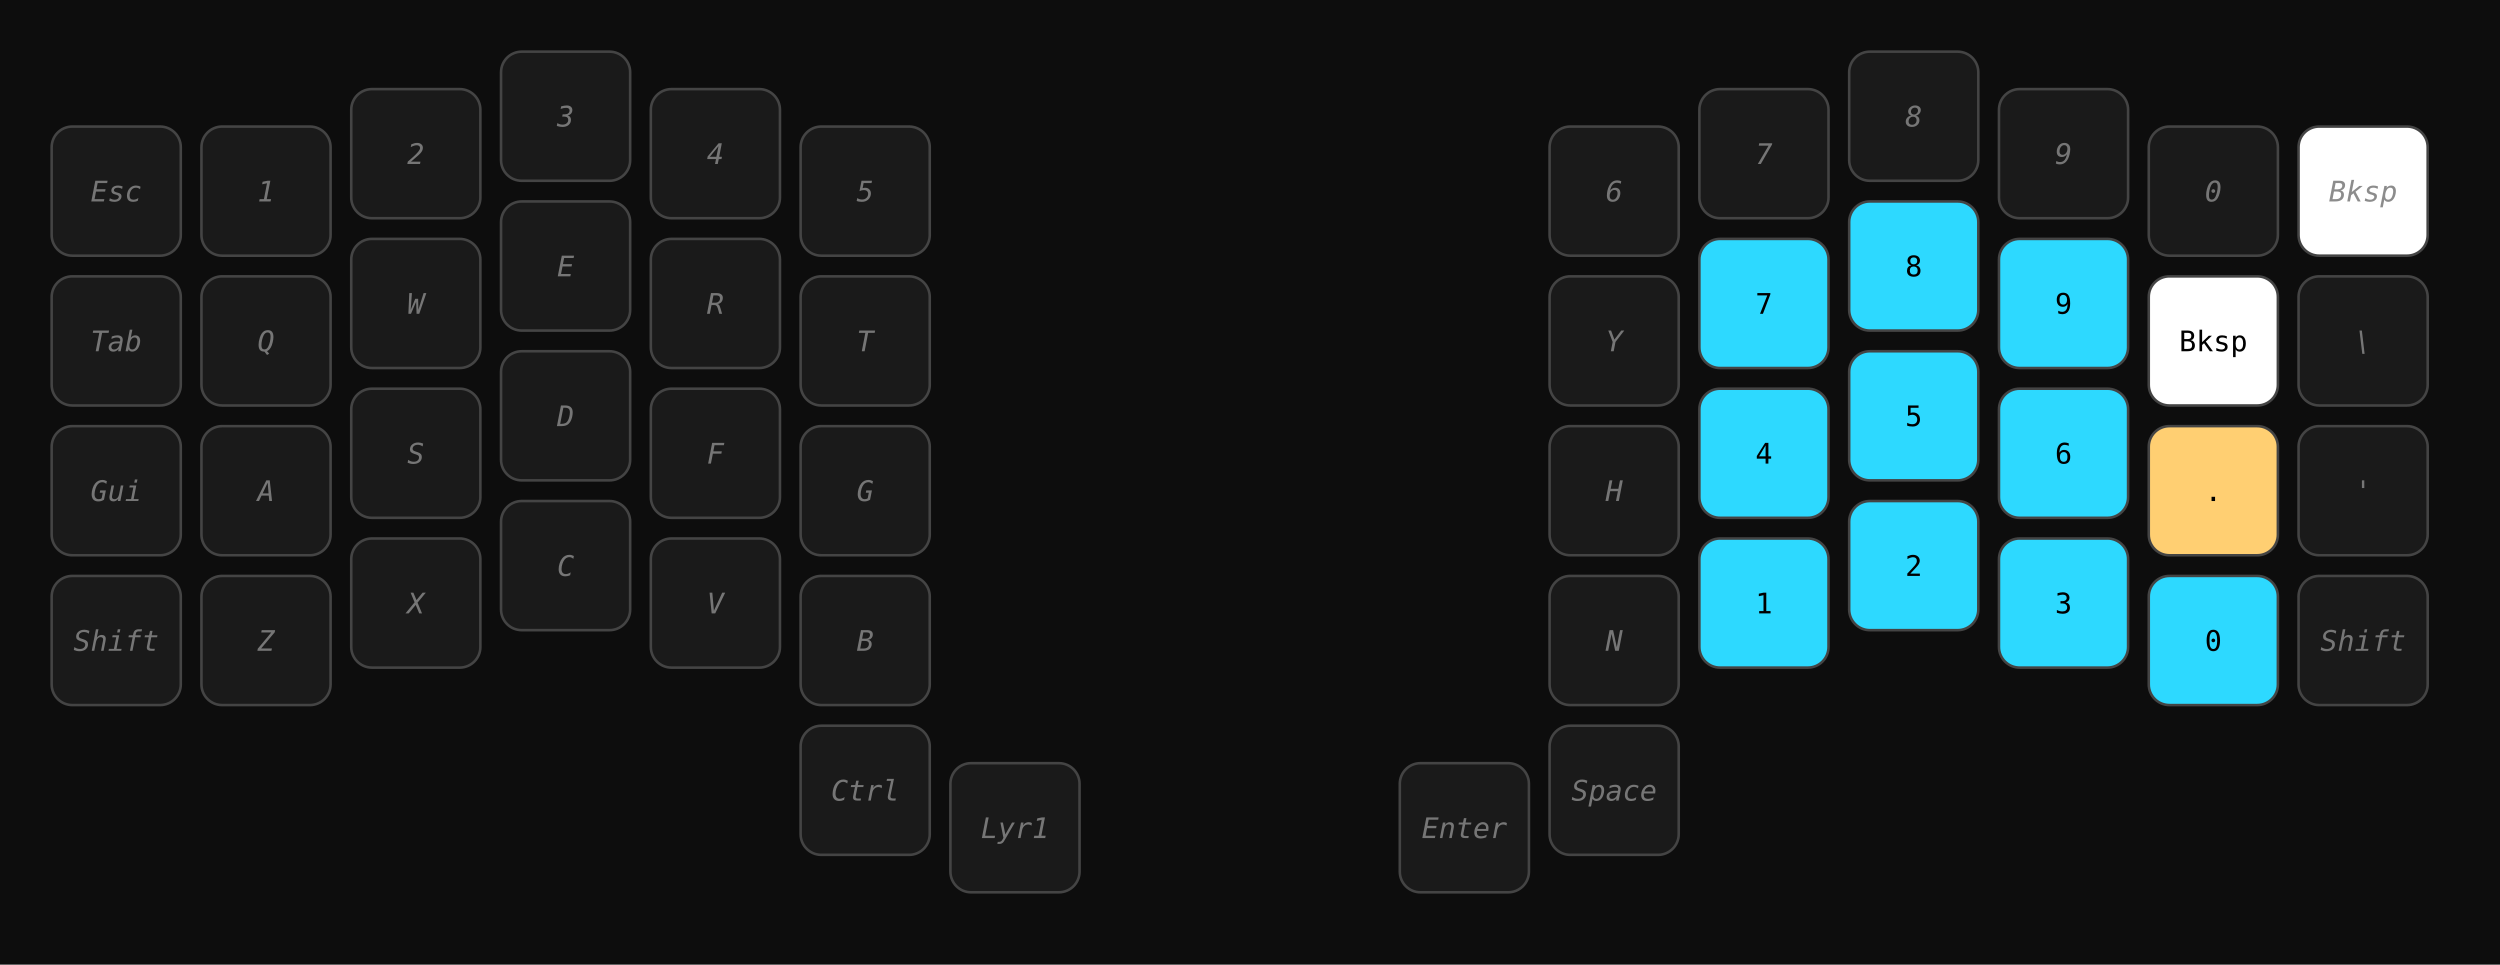
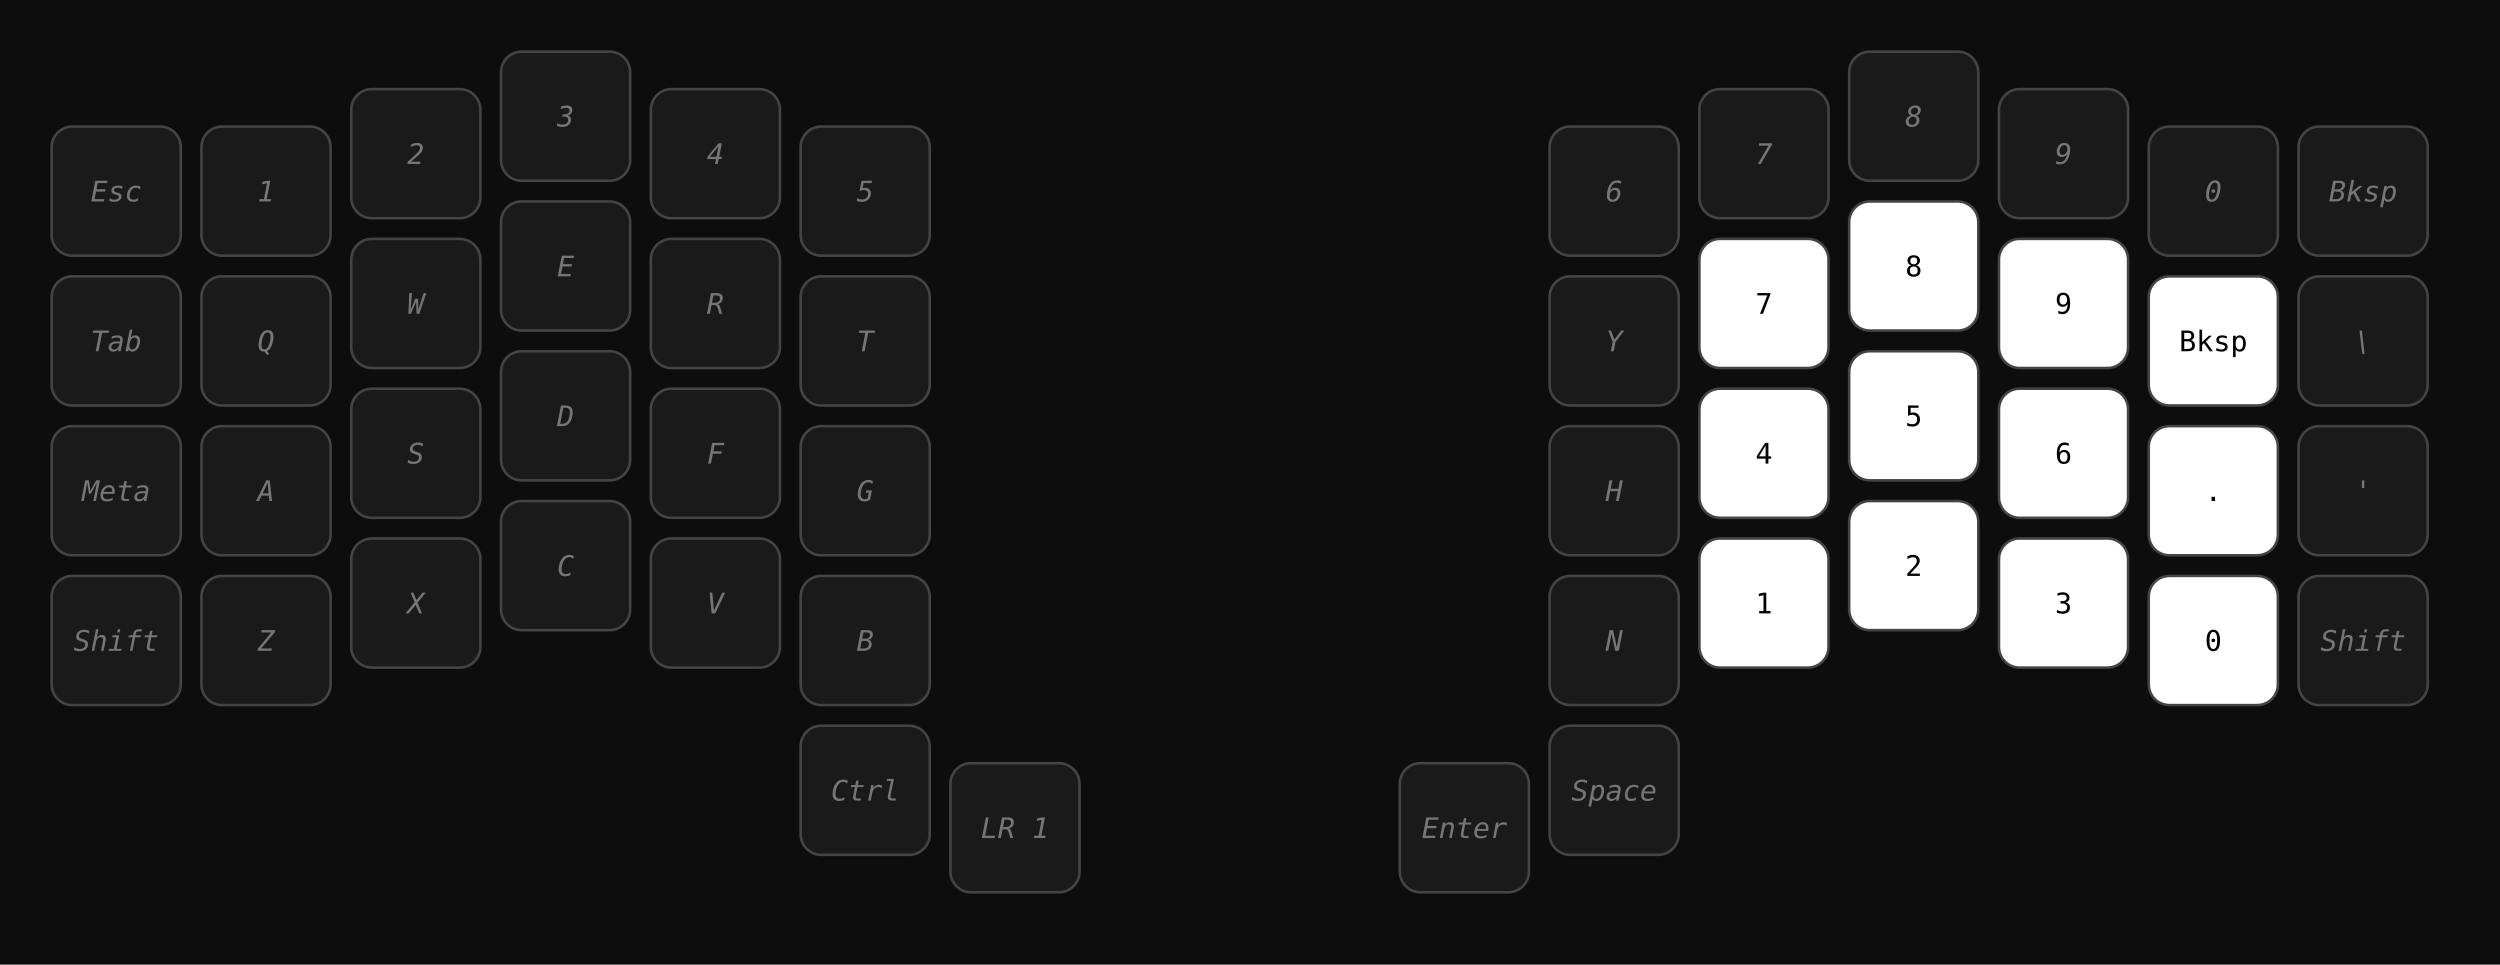
<svg xmlns="http://www.w3.org/2000/svg" width="968" height="373.5" viewBox="0 0 968 373.5" font-family="monospace">
  <rect width="100%" height="100%" fill="#0d0d0d" />
  <rect x="20" y="49.0" width="50" height="50" rx="8" fill="#1a1a1a" stroke="#444" stroke-width="1" />
  <text x="45.0" y="78.0" text-anchor="middle" font-size="11" fill="#e8e8e8" fill-opacity="0.45" font-style="italic">Esc</text>
  <rect x="78" y="49.0" width="50" height="50" rx="8" fill="#1a1a1a" stroke="#444" stroke-width="1" />
  <text x="103.0" y="78.0" text-anchor="middle" font-size="11" fill="#e8e8e8" fill-opacity="0.45" font-style="italic">1</text>
  <rect x="136" y="34.5" width="50" height="50" rx="8" fill="#1a1a1a" stroke="#444" stroke-width="1" />
  <text x="161.0" y="63.5" text-anchor="middle" font-size="11" fill="#e8e8e8" fill-opacity="0.45" font-style="italic">2</text>
  <rect x="194" y="20" width="50" height="50" rx="8" fill="#1a1a1a" stroke="#444" stroke-width="1" />
  <text x="219.0" y="49.0" text-anchor="middle" font-size="11" fill="#e8e8e8" fill-opacity="0.45" font-style="italic">3</text>
  <rect x="252" y="34.5" width="50" height="50" rx="8" fill="#1a1a1a" stroke="#444" stroke-width="1" />
  <text x="277.0" y="63.5" text-anchor="middle" font-size="11" fill="#e8e8e8" fill-opacity="0.45" font-style="italic">4</text>
  <rect x="310" y="49.0" width="50" height="50" rx="8" fill="#1a1a1a" stroke="#444" stroke-width="1" />
  <text x="335.0" y="78.0" text-anchor="middle" font-size="11" fill="#e8e8e8" fill-opacity="0.45" font-style="italic">5</text>
  <rect x="600" y="49.0" width="50" height="50" rx="8" fill="#1a1a1a" stroke="#444" stroke-width="1" />
  <text x="625.0" y="78.0" text-anchor="middle" font-size="11" fill="#e8e8e8" fill-opacity="0.45" font-style="italic">6</text>
  <rect x="658" y="34.5" width="50" height="50" rx="8" fill="#1a1a1a" stroke="#444" stroke-width="1" />
  <text x="683.0" y="63.5" text-anchor="middle" font-size="11" fill="#e8e8e8" fill-opacity="0.45" font-style="italic">7</text>
  <rect x="716" y="20" width="50" height="50" rx="8" fill="#1a1a1a" stroke="#444" stroke-width="1" />
  <text x="741.0" y="49.0" text-anchor="middle" font-size="11" fill="#e8e8e8" fill-opacity="0.45" font-style="italic">8</text>
  <rect x="774" y="34.5" width="50" height="50" rx="8" fill="#1a1a1a" stroke="#444" stroke-width="1" />
  <text x="799.0" y="63.5" text-anchor="middle" font-size="11" fill="#e8e8e8" fill-opacity="0.45" font-style="italic">9</text>
  <rect x="832" y="49.0" width="50" height="50" rx="8" fill="#1a1a1a" stroke="#444" stroke-width="1" />
  <text x="857.0" y="78.0" text-anchor="middle" font-size="11" fill="#e8e8e8" fill-opacity="0.45" font-style="italic">0</text>
-   <rect x="890" y="49.0" width="50" height="50" rx="8" fill="#ffffff" stroke="#444" stroke-width="1" />
-   <text x="915.0" y="78.0" text-anchor="middle" font-size="11" fill="#000000" fill-opacity="0.45" font-style="italic">Bksp</text>
+   <rect x="890" y="49.0" width="50" height="50" rx="8" fill="#1a1a1a" stroke="#444" stroke-width="1" />
+   <text x="915.0" y="78.0" text-anchor="middle" font-size="11" fill="#e8e8e8" fill-opacity="0.45" font-style="italic">Bksp</text>
  <rect x="20" y="107.0" width="50" height="50" rx="8" fill="#1a1a1a" stroke="#444" stroke-width="1" />
  <text x="45.0" y="136.0" text-anchor="middle" font-size="11" fill="#e8e8e8" fill-opacity="0.45" font-style="italic">Tab</text>
  <rect x="78" y="107.0" width="50" height="50" rx="8" fill="#1a1a1a" stroke="#444" stroke-width="1" />
  <text x="103.0" y="136.0" text-anchor="middle" font-size="11" fill="#e8e8e8" fill-opacity="0.45" font-style="italic">Q</text>
  <rect x="136" y="92.5" width="50" height="50" rx="8" fill="#1a1a1a" stroke="#444" stroke-width="1" />
  <text x="161.0" y="121.5" text-anchor="middle" font-size="11" fill="#e8e8e8" fill-opacity="0.45" font-style="italic">W</text>
  <rect x="194" y="78" width="50" height="50" rx="8" fill="#1a1a1a" stroke="#444" stroke-width="1" />
  <text x="219.0" y="107.0" text-anchor="middle" font-size="11" fill="#e8e8e8" fill-opacity="0.45" font-style="italic">E</text>
  <rect x="252" y="92.5" width="50" height="50" rx="8" fill="#1a1a1a" stroke="#444" stroke-width="1" />
  <text x="277.0" y="121.5" text-anchor="middle" font-size="11" fill="#e8e8e8" fill-opacity="0.45" font-style="italic">R</text>
  <rect x="310" y="107.0" width="50" height="50" rx="8" fill="#1a1a1a" stroke="#444" stroke-width="1" />
  <text x="335.0" y="136.0" text-anchor="middle" font-size="11" fill="#e8e8e8" fill-opacity="0.45" font-style="italic">T</text>
  <rect x="600" y="107.0" width="50" height="50" rx="8" fill="#1a1a1a" stroke="#444" stroke-width="1" />
  <text x="625.0" y="136.0" text-anchor="middle" font-size="11" fill="#e8e8e8" fill-opacity="0.45" font-style="italic">Y</text>
-   <rect x="658" y="92.5" width="50" height="50" rx="8" fill="#2dd9ff" stroke="#444" stroke-width="1" />
+   <rect x="658" y="92.5" width="50" height="50" rx="8" fill="#ffffff" stroke="#444" stroke-width="1" />
  <text x="683.0" y="121.5" text-anchor="middle" font-size="11" fill="#000000">7</text>
-   <rect x="716" y="78" width="50" height="50" rx="8" fill="#2dd9ff" stroke="#444" stroke-width="1" />
+   <rect x="716" y="78" width="50" height="50" rx="8" fill="#ffffff" stroke="#444" stroke-width="1" />
  <text x="741.0" y="107.0" text-anchor="middle" font-size="11" fill="#000000">8</text>
-   <rect x="774" y="92.5" width="50" height="50" rx="8" fill="#2dd9ff" stroke="#444" stroke-width="1" />
+   <rect x="774" y="92.5" width="50" height="50" rx="8" fill="#ffffff" stroke="#444" stroke-width="1" />
  <text x="799.0" y="121.5" text-anchor="middle" font-size="11" fill="#000000">9</text>
  <rect x="832" y="107.0" width="50" height="50" rx="8" fill="#ffffff" stroke="#444" stroke-width="1" />
  <text x="857.0" y="136.0" text-anchor="middle" font-size="11" fill="#000000">Bksp</text>
  <rect x="890" y="107.0" width="50" height="50" rx="8" fill="#1a1a1a" stroke="#444" stroke-width="1" />
  <text x="915.0" y="136.0" text-anchor="middle" font-size="11" fill="#e8e8e8" fill-opacity="0.45" font-style="italic">\</text>
  <rect x="20" y="165.0" width="50" height="50" rx="8" fill="#1a1a1a" stroke="#444" stroke-width="1" />
-   <text x="45.0" y="194.0" text-anchor="middle" font-size="11" fill="#e8e8e8" fill-opacity="0.45" font-style="italic">Gui</text>
+   <text x="45.0" y="194.0" text-anchor="middle" font-size="11" fill="#e8e8e8" fill-opacity="0.45" font-style="italic">Meta</text>
  <rect x="78" y="165.0" width="50" height="50" rx="8" fill="#1a1a1a" stroke="#444" stroke-width="1" />
  <text x="103.0" y="194.0" text-anchor="middle" font-size="11" fill="#e8e8e8" fill-opacity="0.45" font-style="italic">A</text>
  <rect x="136" y="150.5" width="50" height="50" rx="8" fill="#1a1a1a" stroke="#444" stroke-width="1" />
  <text x="161.0" y="179.5" text-anchor="middle" font-size="11" fill="#e8e8e8" fill-opacity="0.45" font-style="italic">S</text>
  <rect x="194" y="136" width="50" height="50" rx="8" fill="#1a1a1a" stroke="#444" stroke-width="1" />
  <text x="219.0" y="165.0" text-anchor="middle" font-size="11" fill="#e8e8e8" fill-opacity="0.45" font-style="italic">D</text>
  <rect x="252" y="150.5" width="50" height="50" rx="8" fill="#1a1a1a" stroke="#444" stroke-width="1" />
  <text x="277.0" y="179.5" text-anchor="middle" font-size="11" fill="#e8e8e8" fill-opacity="0.45" font-style="italic">F</text>
  <rect x="310" y="165.0" width="50" height="50" rx="8" fill="#1a1a1a" stroke="#444" stroke-width="1" />
  <text x="335.0" y="194.0" text-anchor="middle" font-size="11" fill="#e8e8e8" fill-opacity="0.45" font-style="italic">G</text>
  <rect x="600" y="165.0" width="50" height="50" rx="8" fill="#1a1a1a" stroke="#444" stroke-width="1" />
  <text x="625.0" y="194.0" text-anchor="middle" font-size="11" fill="#e8e8e8" fill-opacity="0.45" font-style="italic">H</text>
-   <rect x="658" y="150.5" width="50" height="50" rx="8" fill="#2dd9ff" stroke="#444" stroke-width="1" />
+   <rect x="658" y="150.5" width="50" height="50" rx="8" fill="#ffffff" stroke="#444" stroke-width="1" />
  <text x="683.0" y="179.5" text-anchor="middle" font-size="11" fill="#000000">4</text>
-   <rect x="716" y="136" width="50" height="50" rx="8" fill="#2dd9ff" stroke="#444" stroke-width="1" />
+   <rect x="716" y="136" width="50" height="50" rx="8" fill="#ffffff" stroke="#444" stroke-width="1" />
  <text x="741.0" y="165.0" text-anchor="middle" font-size="11" fill="#000000">5</text>
-   <rect x="774" y="150.5" width="50" height="50" rx="8" fill="#2dd9ff" stroke="#444" stroke-width="1" />
+   <rect x="774" y="150.5" width="50" height="50" rx="8" fill="#ffffff" stroke="#444" stroke-width="1" />
  <text x="799.0" y="179.5" text-anchor="middle" font-size="11" fill="#000000">6</text>
-   <rect x="832" y="165.0" width="50" height="50" rx="8" fill="#ffcf72" stroke="#444" stroke-width="1" />
+   <rect x="832" y="165.0" width="50" height="50" rx="8" fill="#ffffff" stroke="#444" stroke-width="1" />
  <text x="857.0" y="194.0" text-anchor="middle" font-size="11" fill="#000000">.</text>
  <rect x="890" y="165.0" width="50" height="50" rx="8" fill="#1a1a1a" stroke="#444" stroke-width="1" />
  <text x="915.0" y="194.0" text-anchor="middle" font-size="11" fill="#e8e8e8" fill-opacity="0.45" font-style="italic">'</text>
  <rect x="20" y="223.0" width="50" height="50" rx="8" fill="#1a1a1a" stroke="#444" stroke-width="1" />
  <text x="45.0" y="252.0" text-anchor="middle" font-size="11" fill="#e8e8e8" fill-opacity="0.45" font-style="italic">Shift</text>
  <rect x="78" y="223.0" width="50" height="50" rx="8" fill="#1a1a1a" stroke="#444" stroke-width="1" />
  <text x="103.0" y="252.0" text-anchor="middle" font-size="11" fill="#e8e8e8" fill-opacity="0.45" font-style="italic">Z</text>
  <rect x="136" y="208.5" width="50" height="50" rx="8" fill="#1a1a1a" stroke="#444" stroke-width="1" />
  <text x="161.0" y="237.5" text-anchor="middle" font-size="11" fill="#e8e8e8" fill-opacity="0.45" font-style="italic">X</text>
  <rect x="194" y="194" width="50" height="50" rx="8" fill="#1a1a1a" stroke="#444" stroke-width="1" />
  <text x="219.0" y="223.0" text-anchor="middle" font-size="11" fill="#e8e8e8" fill-opacity="0.45" font-style="italic">C</text>
  <rect x="252" y="208.5" width="50" height="50" rx="8" fill="#1a1a1a" stroke="#444" stroke-width="1" />
  <text x="277.0" y="237.5" text-anchor="middle" font-size="11" fill="#e8e8e8" fill-opacity="0.45" font-style="italic">V</text>
  <rect x="310" y="223.0" width="50" height="50" rx="8" fill="#1a1a1a" stroke="#444" stroke-width="1" />
  <text x="335.0" y="252.0" text-anchor="middle" font-size="11" fill="#e8e8e8" fill-opacity="0.45" font-style="italic">B</text>
  <rect x="600" y="223.0" width="50" height="50" rx="8" fill="#1a1a1a" stroke="#444" stroke-width="1" />
  <text x="625.0" y="252.0" text-anchor="middle" font-size="11" fill="#e8e8e8" fill-opacity="0.45" font-style="italic">N</text>
-   <rect x="658" y="208.5" width="50" height="50" rx="8" fill="#2dd9ff" stroke="#444" stroke-width="1" />
+   <rect x="658" y="208.5" width="50" height="50" rx="8" fill="#ffffff" stroke="#444" stroke-width="1" />
  <text x="683.0" y="237.5" text-anchor="middle" font-size="11" fill="#000000">1</text>
-   <rect x="716" y="194" width="50" height="50" rx="8" fill="#2dd9ff" stroke="#444" stroke-width="1" />
+   <rect x="716" y="194" width="50" height="50" rx="8" fill="#ffffff" stroke="#444" stroke-width="1" />
  <text x="741.0" y="223.0" text-anchor="middle" font-size="11" fill="#000000">2</text>
-   <rect x="774" y="208.5" width="50" height="50" rx="8" fill="#2dd9ff" stroke="#444" stroke-width="1" />
+   <rect x="774" y="208.5" width="50" height="50" rx="8" fill="#ffffff" stroke="#444" stroke-width="1" />
  <text x="799.0" y="237.5" text-anchor="middle" font-size="11" fill="#000000">3</text>
-   <rect x="832" y="223.0" width="50" height="50" rx="8" fill="#2dd9ff" stroke="#444" stroke-width="1" />
+   <rect x="832" y="223.0" width="50" height="50" rx="8" fill="#ffffff" stroke="#444" stroke-width="1" />
  <text x="857.0" y="252.0" text-anchor="middle" font-size="11" fill="#000000">0</text>
  <rect x="890" y="223.0" width="50" height="50" rx="8" fill="#1a1a1a" stroke="#444" stroke-width="1" />
  <text x="915.0" y="252.0" text-anchor="middle" font-size="11" fill="#e8e8e8" fill-opacity="0.45" font-style="italic">Shift</text>
  <rect x="310" y="281.0" width="50" height="50" rx="8" fill="#1a1a1a" stroke="#444" stroke-width="1" />
  <text x="335.0" y="310.0" text-anchor="middle" font-size="11" fill="#e8e8e8" fill-opacity="0.45" font-style="italic">Ctrl</text>
  <rect x="368" y="295.5" width="50" height="50" rx="8" fill="#1a1a1a" stroke="#444" stroke-width="1" />
-   <text x="393.0" y="324.5" text-anchor="middle" font-size="11" fill="#e8e8e8" fill-opacity="0.45" font-style="italic">Lyr1</text>
+   <text x="393.0" y="324.5" text-anchor="middle" font-size="11" fill="#e8e8e8" fill-opacity="0.45" font-style="italic">LR 1</text>
  <rect x="542" y="295.5" width="50" height="50" rx="8" fill="#1a1a1a" stroke="#444" stroke-width="1" />
  <text x="567.0" y="324.5" text-anchor="middle" font-size="11" fill="#e8e8e8" fill-opacity="0.45" font-style="italic">Enter</text>
  <rect x="600" y="281.0" width="50" height="50" rx="8" fill="#1a1a1a" stroke="#444" stroke-width="1" />
  <text x="625.0" y="310.0" text-anchor="middle" font-size="11" fill="#e8e8e8" fill-opacity="0.45" font-style="italic">Space</text>
</svg>
